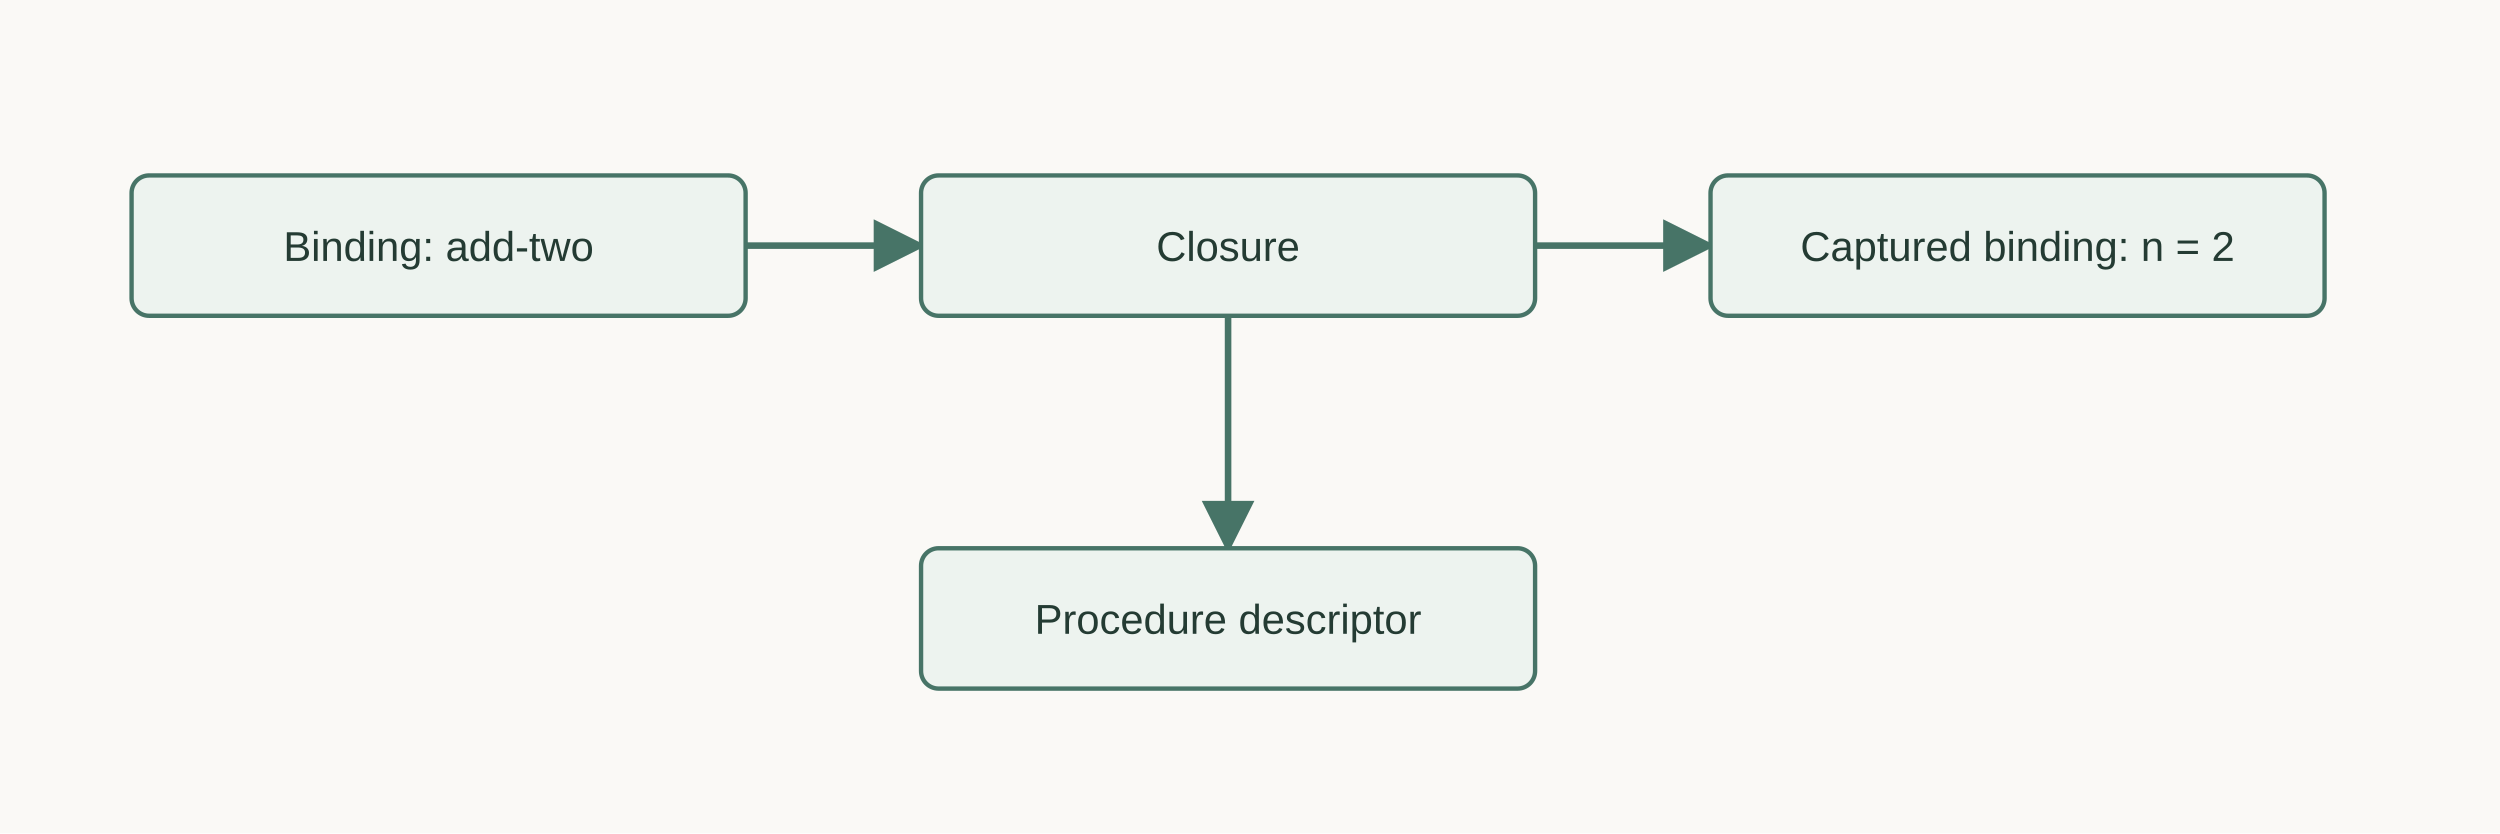
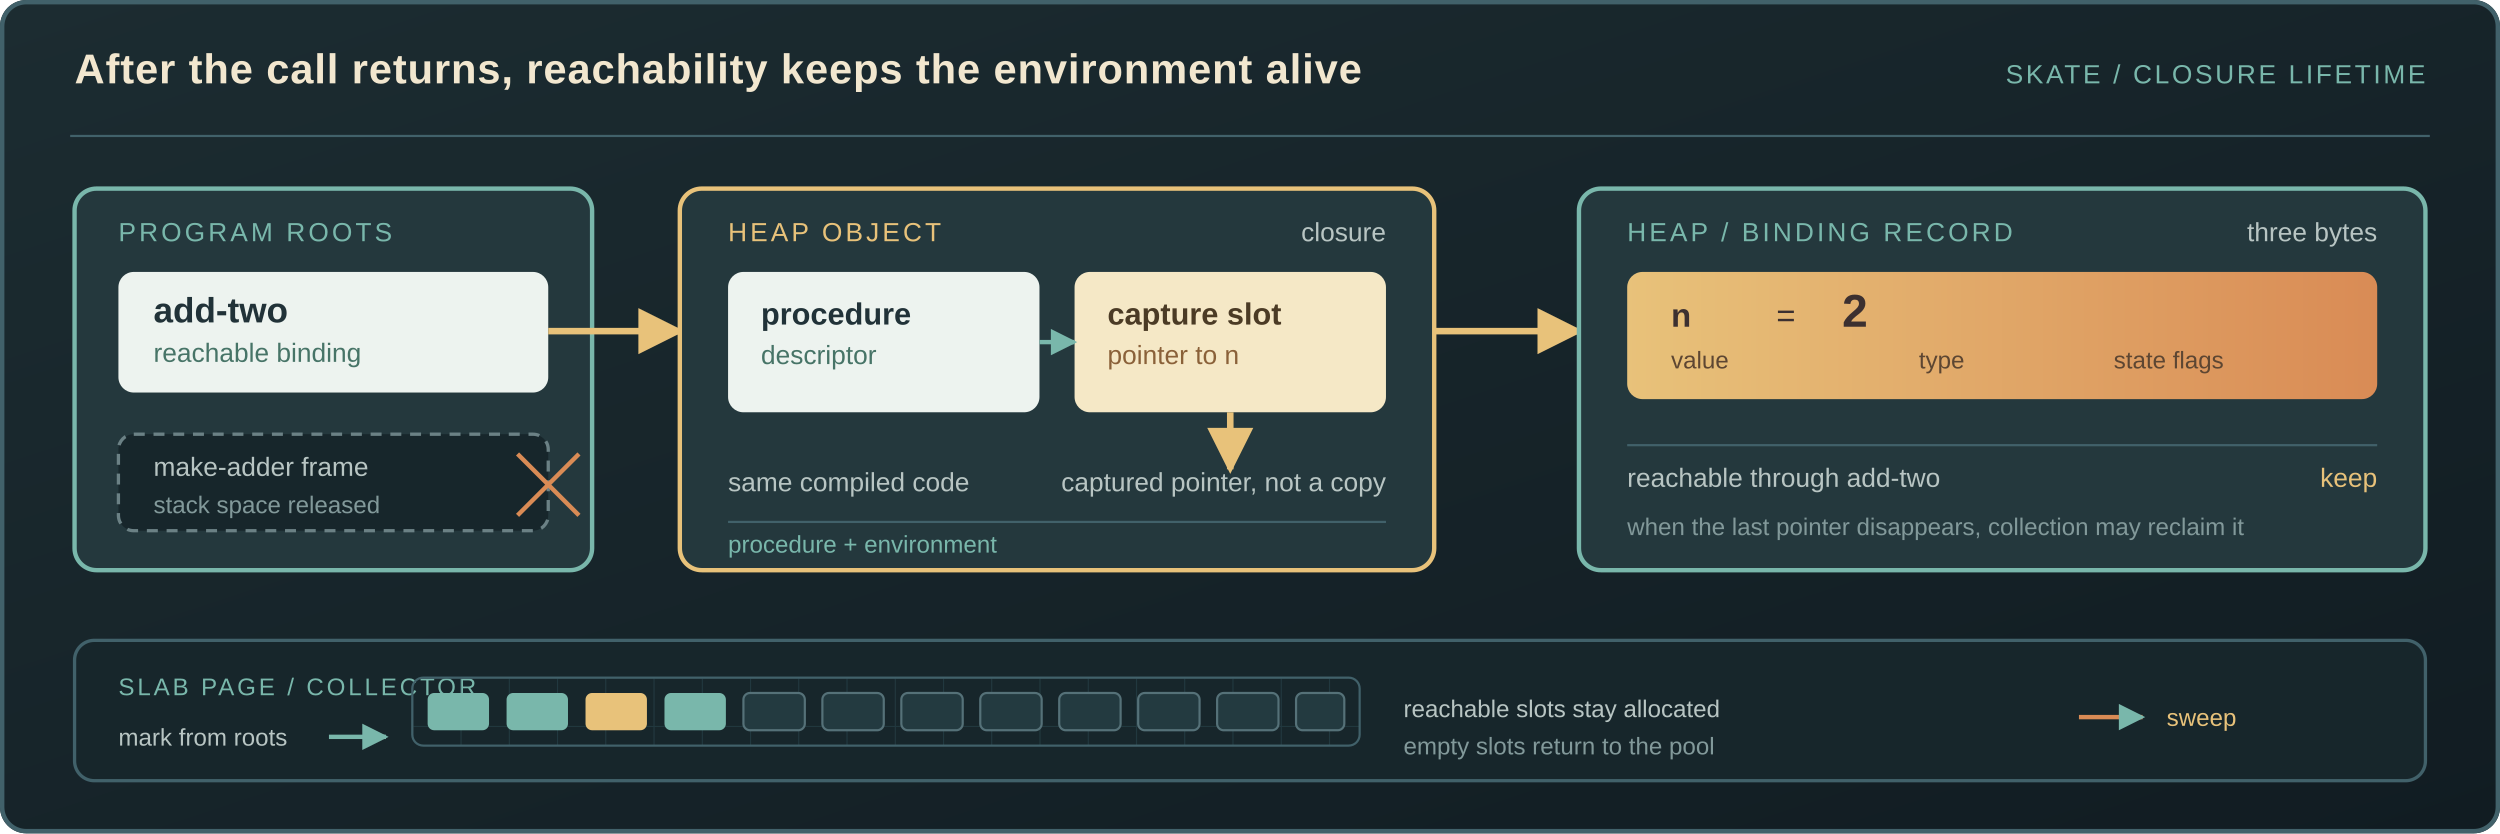
- <svg xmlns="http://www.w3.org/2000/svg" width="1140" height="380" viewBox="0 0 1140 380" role="img">
+ <svg xmlns="http://www.w3.org/2000/svg" width="1140" height="380" viewBox="0 0 1140 380" role="img" aria-labelledby="title desc">
  <defs>
-     <marker id="arrow" viewBox="0 0 10 10" refX="9" refY="5" markerWidth="8" markerHeight="8" orient="auto-start-reverse">
-       <path d="M 0 0 L 10 5 L 0 10 z" fill="#477467" />
+     <marker id="arrow" viewBox="0 0 10 10" refX="9" refY="5" markerWidth="7" markerHeight="7" orient="auto-start-reverse">
+       <path d="M 0 0 L 10 5 L 0 10 z" fill="#e8c27a" />
    </marker>
+     <marker id="small-arrow" viewBox="0 0 10 10" refX="9" refY="5" markerWidth="6" markerHeight="6" orient="auto-start-reverse">
+       <path d="M 0 0 L 10 5 L 0 10 z" fill="#79b7ab" />
+     </marker>
+     <linearGradient id="bg" x1="0" y1="0" x2="1" y2="1">
+       <stop offset="0" stop-color="#1c2c31" />
+       <stop offset="1" stop-color="#111c22" />
+     </linearGradient>
+     <linearGradient id="glow" x1="0" y1="0" x2="1" y2="0">
+       <stop offset="0" stop-color="#e8c27a" />
+       <stop offset="1" stop-color="#d98b55" />
+     </linearGradient>
+     <pattern id="grid" width="22" height="22" patternUnits="userSpaceOnUse">
+       <path d="M 22 0 L 0 0 0 22" fill="none" stroke="#30505a" stroke-width="1" opacity=".42" />
+     </pattern>
  </defs>
-   <rect width="100%" height="100%" fill="#faf9f6" />
-   <path d="M340 112 L420 112" fill="none" stroke="#477467" stroke-width="3" marker-end="url(#arrow)" />
-   <path d="M700 112 L780 112" fill="none" stroke="#477467" stroke-width="3" marker-end="url(#arrow)" />
-   <path d="M560 144 L560 250" fill="none" stroke="#477467" stroke-width="3" marker-end="url(#arrow)" />
-   <rect x="60" y="80" width="280" height="64" rx="8" fill="#edf3ef" stroke="#477467" stroke-width="2" />
-   <text x="200" y="119" text-anchor="middle" font-family="Arial,sans-serif" font-size="19" fill="#243b33">Binding: add-two</text>
-   <rect x="420" y="80" width="280" height="64" rx="8" fill="#edf3ef" stroke="#477467" stroke-width="2" />
-   <text x="560" y="119" text-anchor="middle" font-family="Arial,sans-serif" font-size="19" fill="#243b33">Closure</text>
-   <rect x="780" y="80" width="280" height="64" rx="8" fill="#edf3ef" stroke="#477467" stroke-width="2" />
-   <text x="920" y="119" text-anchor="middle" font-family="Arial,sans-serif" font-size="19" fill="#243b33">Captured binding: n = 2</text>
-   <rect x="420" y="250" width="280" height="64" rx="8" fill="#edf3ef" stroke="#477467" stroke-width="2" />
-   <text x="560" y="289" text-anchor="middle" font-family="Arial,sans-serif" font-size="19" fill="#243b33">Procedure descriptor</text>
+   <rect width="1140" height="380" rx="12" fill="url(#bg)" />
+   <rect x="1" y="1" width="1138" height="378" rx="11" fill="none" stroke="#41616a" stroke-width="2" />
+   <path d="M 32 62 H 1108" stroke="#41616a" stroke-width="1" />
+   <text x="34" y="38" font-family="Arial,sans-serif" font-size="19" font-weight="700" letter-spacing=".4" fill="#f2e7cf">After the call returns, reachability keeps the environment alive</text>
+   <text x="1106" y="38" text-anchor="end" font-family="Arial,sans-serif" font-size="12" letter-spacing="1.2" fill="#79b7ab">SKATE / CLOSURE LIFETIME</text>
+   <g>
+     <rect x="34" y="86" width="236" height="174" rx="10" fill="#24383d" stroke="#79b7ab" stroke-width="2" />
+     <text x="54" y="110" font-family="Arial,sans-serif" font-size="12" letter-spacing="1.4" fill="#79b7ab">PROGRAM ROOTS</text>
+     <rect x="54" y="124" width="196" height="55" rx="7" fill="#edf3ef" />
+     <text x="70" y="147" font-family="Arial,sans-serif" font-size="16" font-weight="700" fill="#213238">add-two</text>
+     <text x="70" y="165" font-family="Arial,sans-serif" font-size="12" fill="#477467">reachable binding</text>
+     <path d="M 250 151 C 278 151 282 151 310 151" fill="none" stroke="#e8c27a" stroke-width="3" marker-end="url(#arrow)" />
+     <rect x="54" y="198" width="196" height="44" rx="7" fill="#17262b" stroke="#6b8185" stroke-width="1.5" stroke-dasharray="5 4" />
+     <text x="70" y="217" font-family="Arial,sans-serif" font-size="12" fill="#b8c5c3">make-adder frame</text>
+     <text x="70" y="234" font-family="Arial,sans-serif" font-size="11" fill="#82999a">stack space released</text>
+     <path d="M 236 207 l 28 28 M 264 207 l -28 28" stroke="#d98b55" stroke-width="2" />
+   </g>
+   <g>
+     <rect x="310" y="86" width="344" height="174" rx="10" fill="#24383d" stroke="#e8c27a" stroke-width="2" />
+     <text x="332" y="110" font-family="Arial,sans-serif" font-size="12" letter-spacing="1.4" fill="#e8c27a">HEAP OBJECT</text>
+     <text x="632" y="110" text-anchor="end" font-family="Arial,sans-serif" font-size="12" fill="#b8c5c3">closure</text>
+     <rect x="332" y="124" width="142" height="64" rx="7" fill="#edf3ef" />
+     <text x="347" y="148" font-family="Arial,sans-serif" font-size="14" font-weight="700" fill="#213238">procedure</text>
+     <text x="347" y="166" font-family="Arial,sans-serif" font-size="12" fill="#477467">descriptor</text>
+     <rect x="490" y="124" width="142" height="64" rx="7" fill="#f5e8c6" />
+     <text x="505" y="148" font-family="Arial,sans-serif" font-size="14" font-weight="700" fill="#4b3b25">capture slot</text>
+     <text x="505" y="166" font-family="Arial,sans-serif" font-size="12" fill="#8a6139">pointer to n</text>
+     <path d="M 474 156 H 490" fill="none" stroke="#79b7ab" stroke-width="2" marker-end="url(#small-arrow)" />
+     <path d="M 561 188 V 214" fill="none" stroke="#e8c27a" stroke-width="3" marker-end="url(#arrow)" />
+     <text x="332" y="224" font-family="Arial,sans-serif" font-size="12" fill="#b8c5c3">same compiled code</text>
+     <text x="632" y="224" text-anchor="end" font-family="Arial,sans-serif" font-size="12" fill="#b8c5c3">captured pointer, not a copy</text>
+     <path d="M 332 238 H 632" stroke="#41616a" stroke-width="1" />
+     <text x="332" y="252" font-family="Arial,sans-serif" font-size="11" fill="#79b7ab">procedure + environment</text>
+   </g>
+   <g>
+     <path d="M 654 151 C 683 151 690 151 720 151" fill="none" stroke="#e8c27a" stroke-width="3" marker-end="url(#arrow)" />
+     <rect x="720" y="86" width="386" height="174" rx="10" fill="#24383d" stroke="#79b7ab" stroke-width="2" />
+     <text x="742" y="110" font-family="Arial,sans-serif" font-size="12" letter-spacing="1.4" fill="#79b7ab">HEAP / BINDING RECORD</text>
+     <text x="1084" y="110" text-anchor="end" font-family="Arial,sans-serif" font-size="12" fill="#b8c5c3">three bytes</text>
+     <rect x="742" y="124" width="342" height="58" rx="7" fill="url(#glow)" />
+     <text x="762" y="149" font-family="Arial,sans-serif" font-size="15" font-weight="700" fill="#3c3030">n</text>
+     <text x="810" y="149" font-family="Arial,sans-serif" font-size="15" fill="#3c3030">=</text>
+     <text x="840" y="149" font-family="Arial,sans-serif" font-size="21" font-weight="700" fill="#3c3030">2</text>
+     <text x="762" y="168" font-family="Arial,sans-serif" font-size="11" fill="#5d4632">value</text>
+     <text x="875" y="168" font-family="Arial,sans-serif" font-size="11" fill="#5d4632">type</text>
+     <text x="1014" y="168" text-anchor="end" font-family="Arial,sans-serif" font-size="11" fill="#5d4632">state flags</text>
+     <path d="M 742 203 H 1084" stroke="#41616a" stroke-width="1" />
+     <text x="742" y="222" font-family="Arial,sans-serif" font-size="12" fill="#b8c5c3">reachable through add-two</text>
+     <text x="1084" y="222" text-anchor="end" font-family="Arial,sans-serif" font-size="12" fill="#e8c27a">keep</text>
+     <text x="742" y="244" font-family="Arial,sans-serif" font-size="11" fill="#82999a">when the last pointer disappears, collection may reclaim it</text>
+   </g>
+   <g>
+     <rect x="34" y="292" width="1072" height="64" rx="9" fill="#17262b" stroke="#41616a" stroke-width="1.5" />
+     <text x="54" y="317" font-family="Arial,sans-serif" font-size="11" letter-spacing="1.3" fill="#79b7ab">SLAB PAGE / COLLECTOR</text>
+     <text x="54" y="340" font-family="Arial,sans-serif" font-size="11" fill="#b8c5c3">mark from roots</text>
+     <path d="M 150 336 H 176" stroke="#79b7ab" stroke-width="2" marker-end="url(#small-arrow)" />
+     <g transform="translate(188 309)">
+       <rect width="432" height="31" rx="5" fill="url(#grid)" stroke="#41616a" />
+       <rect x="7" y="7" width="28" height="17" rx="3" fill="#79b7ab" />
+       <rect x="43" y="7" width="28" height="17" rx="3" fill="#79b7ab" />
+       <rect x="79" y="7" width="28" height="17" rx="3" fill="#e8c27a" />
+       <rect x="115" y="7" width="28" height="17" rx="3" fill="#79b7ab" />
+       <rect x="151" y="7" width="28" height="17" rx="3" fill="#233a40" stroke="#557178" />
+       <rect x="187" y="7" width="28" height="17" rx="3" fill="#233a40" stroke="#557178" />
+       <rect x="223" y="7" width="28" height="17" rx="3" fill="#233a40" stroke="#557178" />
+       <rect x="259" y="7" width="28" height="17" rx="3" fill="#233a40" stroke="#557178" />
+       <rect x="295" y="7" width="28" height="17" rx="3" fill="#233a40" stroke="#557178" />
+       <rect x="331" y="7" width="28" height="17" rx="3" fill="#233a40" stroke="#557178" />
+       <rect x="367" y="7" width="28" height="17" rx="3" fill="#233a40" stroke="#557178" />
+       <rect x="403" y="7" width="22" height="17" rx="3" fill="#233a40" stroke="#557178" />
+     </g>
+     <text x="640" y="327" font-family="Arial,sans-serif" font-size="11" fill="#b8c5c3">reachable slots stay allocated</text>
+     <text x="640" y="344" font-family="Arial,sans-serif" font-size="11" fill="#82999a">empty slots return to the pool</text>
+     <path d="M 948 327 H 977" stroke="#d98b55" stroke-width="2" marker-end="url(#small-arrow)" />
+     <text x="988" y="331" font-family="Arial,sans-serif" font-size="11" fill="#e8c27a">sweep</text>
+   </g>
</svg>
